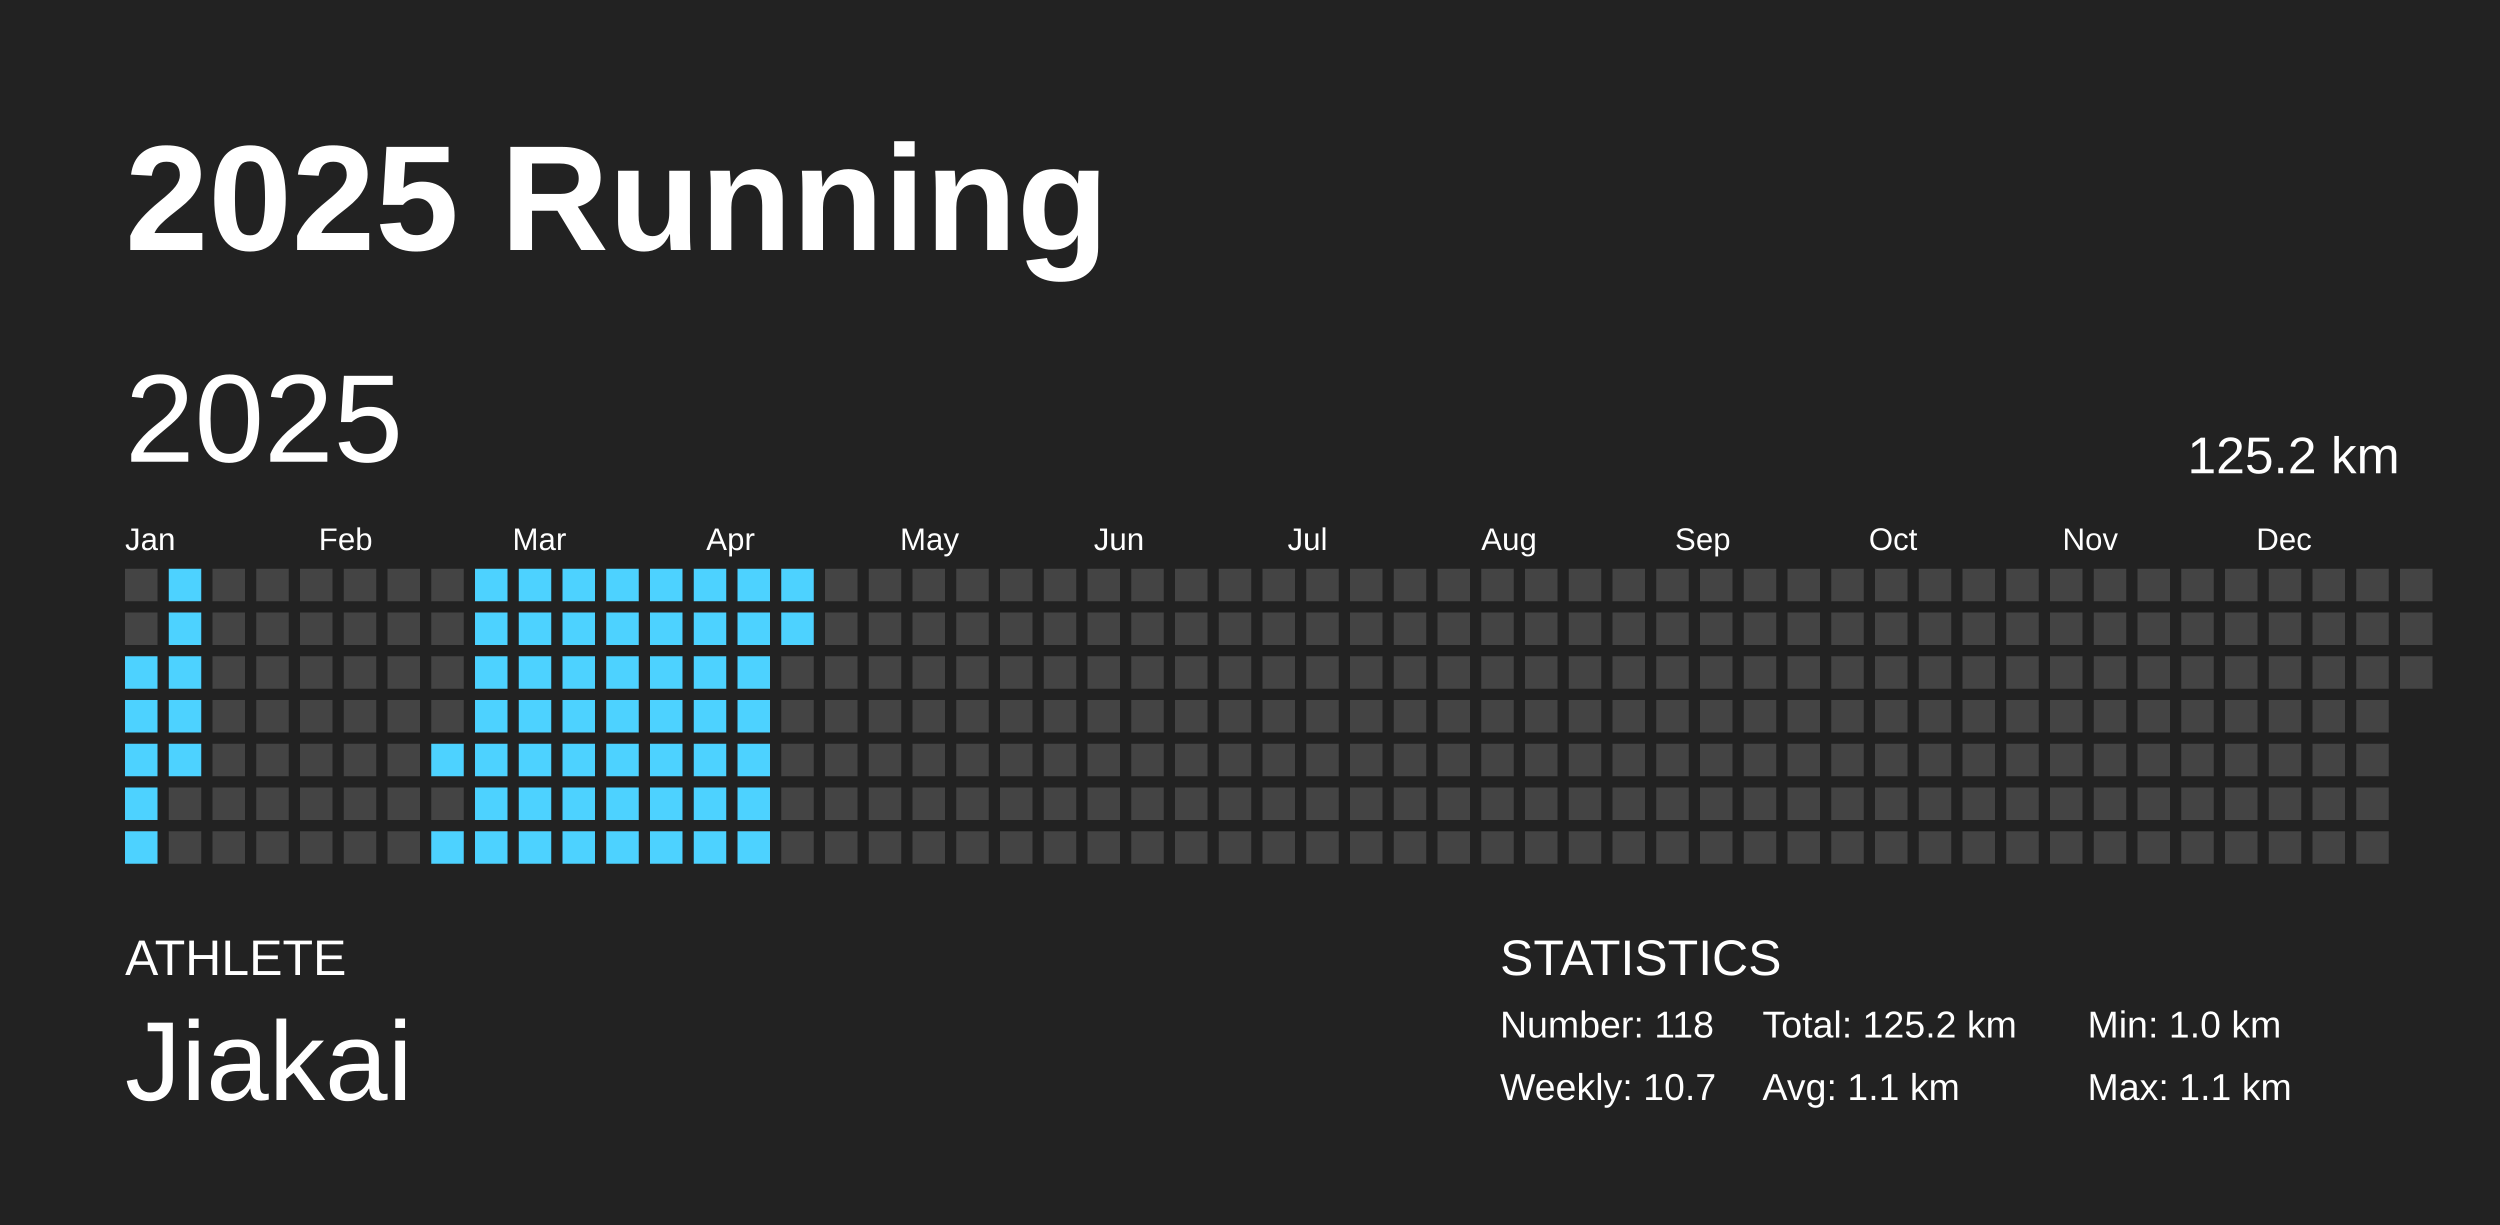
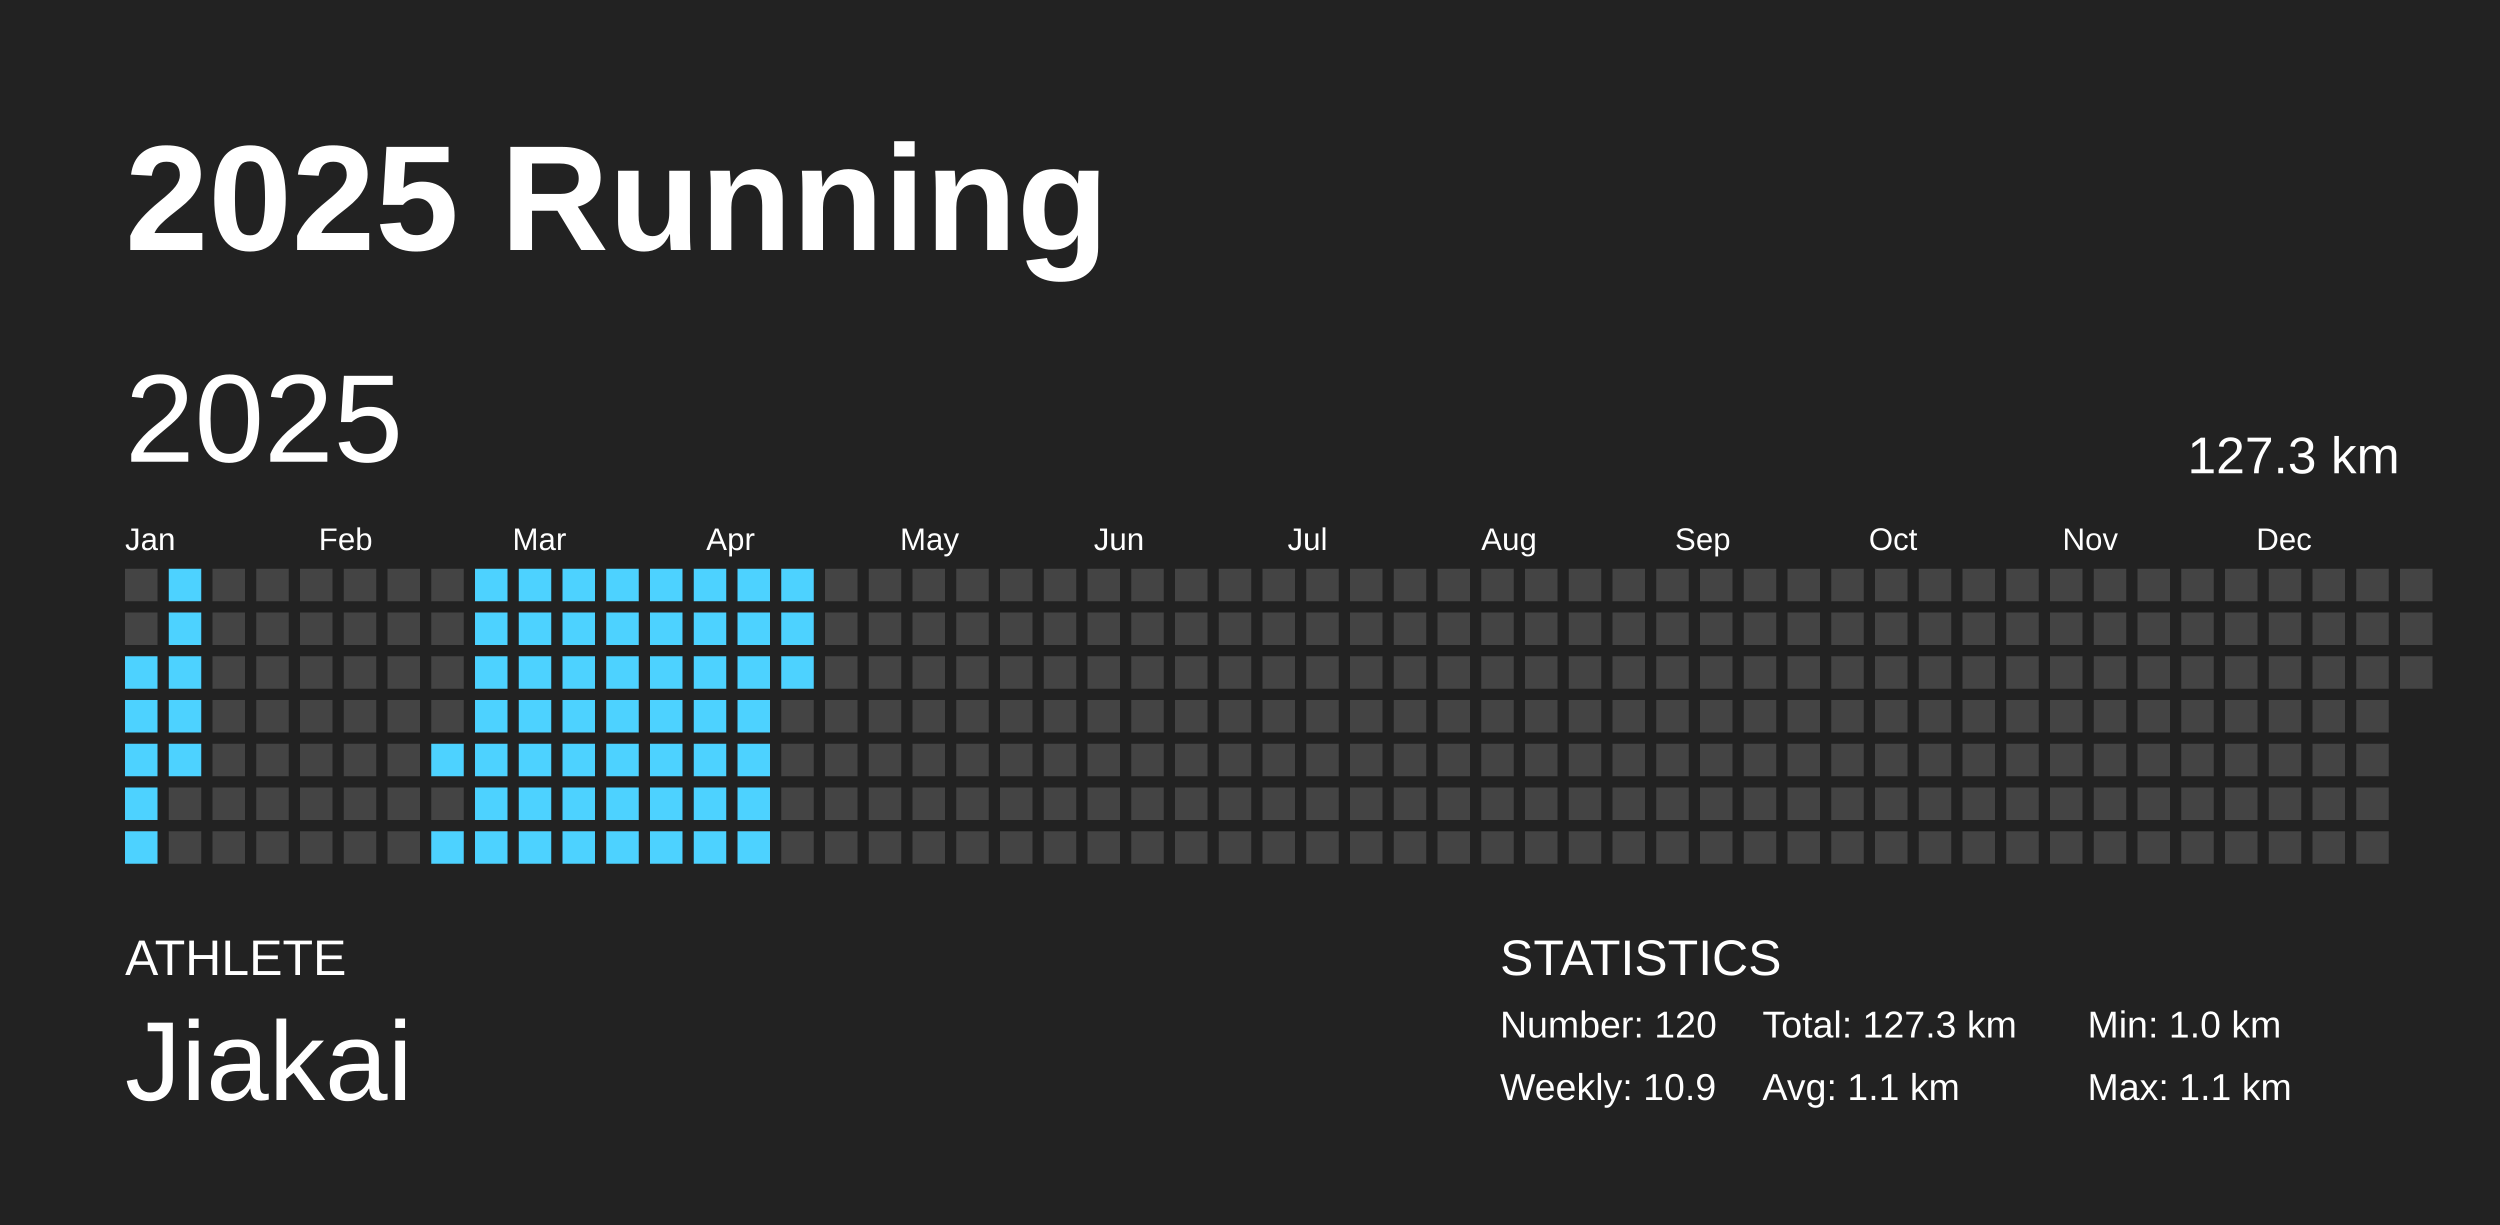
<svg xmlns="http://www.w3.org/2000/svg" baseProfile="full" height="98mm" version="1.1" viewBox="0,0,200,98" width="200mm">
  <defs />
  <rect fill="#222222" height="98" width="200" x="0" y="0" />
  <text fill="#FFFFFF" style="font-size:12px; font-family:Arial; font-weight:bold;" x="10" y="20">2025 Running</text>
  <text fill="#FFFFFF" style="font-size:4px; font-family:Arial" x="10" y="78">ATHLETE</text>
  <text fill="#FFFFFF" style="font-size:9px; font-family:Arial" x="10" y="88">Jiakai</text>
  <text fill="#FFFFFF" style="font-size:4px; font-family:Arial" x="120" y="78">STATISTICS</text>
-   <text fill="#FFFFFF" style="font-size:3px; font-family:Arial" x="120" y="83">Number: 118</text>
-   <text fill="#FFFFFF" style="font-size:3px; font-family:Arial" x="120" y="88">Weekly: 10.7</text>
-   <text fill="#FFFFFF" style="font-size:3px; font-family:Arial" x="141" y="83">Total: 125.2 km</text>
+   <text fill="#FFFFFF" style="font-size:3px; font-family:Arial" x="120" y="83">Number: 120</text>
+   <text fill="#FFFFFF" style="font-size:3px; font-family:Arial" x="120" y="88">Weekly: 10.9</text>
+   <text fill="#FFFFFF" style="font-size:3px; font-family:Arial" x="141" y="83">Total: 127.3 km</text>
  <text fill="#FFFFFF" style="font-size:3px; font-family:Arial" x="141" y="88">Avg: 1.1 km</text>
  <text fill="#FFFFFF" style="font-size:3px; font-family:Arial" x="167" y="83">Min: 1.0 km</text>
  <text fill="#FFFFFF" style="font-size:3px; font-family:Arial" x="167" y="88">Max: 1.1 km</text>
  <text dominant-baseline="hanging" fill="#FFFFFF" style="font-size:10.0px; font-family:Arial;" x="10" y="30">2025</text>
-   <text dominant-baseline="hanging" fill="#FFFFFF" style="font-size:4.125px; font-family:Arial;" x="175" y="35">125.2 km</text>
+   <text dominant-baseline="hanging" fill="#FFFFFF" style="font-size:4.125px; font-family:Arial;" x="175" y="35">127.3 km</text>
  <text fill="#FFFFFF" style="font-size:2.5px; font-family:Arial" x="10.0" y="44">Jan</text>
  <text fill="#FFFFFF" style="font-size:2.5px; font-family:Arial" x="25.5" y="44">Feb</text>
  <text fill="#FFFFFF" style="font-size:2.5px; font-family:Arial" x="41.0" y="44">Mar</text>
  <text fill="#FFFFFF" style="font-size:2.5px; font-family:Arial" x="56.5" y="44">Apr</text>
  <text fill="#FFFFFF" style="font-size:2.5px; font-family:Arial" x="72.0" y="44">May</text>
  <text fill="#FFFFFF" style="font-size:2.5px; font-family:Arial" x="87.5" y="44">Jun</text>
  <text fill="#FFFFFF" style="font-size:2.5px; font-family:Arial" x="103.0" y="44">Jul</text>
  <text fill="#FFFFFF" style="font-size:2.5px; font-family:Arial" x="118.5" y="44">Aug</text>
  <text fill="#FFFFFF" style="font-size:2.5px; font-family:Arial" x="134.0" y="44">Sep</text>
  <text fill="#FFFFFF" style="font-size:2.5px; font-family:Arial" x="149.5" y="44">Oct</text>
  <text fill="#FFFFFF" style="font-size:2.5px; font-family:Arial" x="165.0" y="44">Nov</text>
  <text fill="#FFFFFF" style="font-size:2.5px; font-family:Arial" x="180.5" y="44">Dec</text>
  <rect fill="#444444" height="2.6" width="2.6" x="10.0" y="45.5" />
  <rect fill="#444444" height="2.6" width="2.6" x="10.0" y="49.0" />
  <rect fill="#4dd2ff" height="2.6" width="2.6" x="10.0" y="52.5" />
  <rect fill="#4dd2ff" height="2.6" width="2.6" x="10.0" y="56.0" />
  <rect fill="#4dd2ff" height="2.6" width="2.6" x="10.0" y="59.5" />
  <rect fill="#4dd2ff" height="2.6" width="2.6" x="10.0" y="63.0" />
  <rect fill="#4dd2ff" height="2.6" width="2.6" x="10.0" y="66.5" />
  <rect fill="#4dd2ff" height="2.6" width="2.6" x="13.5" y="45.5" />
  <rect fill="#4dd2ff" height="2.6" width="2.6" x="13.5" y="49.0" />
  <rect fill="#4dd2ff" height="2.6" width="2.6" x="13.5" y="52.5" />
  <rect fill="#4dd2ff" height="2.6" width="2.6" x="13.5" y="56.0" />
  <rect fill="#4dd2ff" height="2.6" width="2.6" x="13.5" y="59.5" />
  <rect fill="#444444" height="2.6" width="2.6" x="13.5" y="63.0" />
  <rect fill="#444444" height="2.6" width="2.6" x="13.5" y="66.5" />
  <rect fill="#444444" height="2.6" width="2.6" x="17.0" y="45.5" />
  <rect fill="#444444" height="2.6" width="2.6" x="17.0" y="49.0" />
  <rect fill="#444444" height="2.6" width="2.6" x="17.0" y="52.5" />
  <rect fill="#444444" height="2.6" width="2.6" x="17.0" y="56.0" />
  <rect fill="#444444" height="2.6" width="2.6" x="17.0" y="59.5" />
  <rect fill="#444444" height="2.6" width="2.6" x="17.0" y="63.0" />
  <rect fill="#444444" height="2.6" width="2.6" x="17.0" y="66.5" />
  <rect fill="#444444" height="2.6" width="2.6" x="20.5" y="45.5" />
  <rect fill="#444444" height="2.6" width="2.6" x="20.5" y="49.0" />
  <rect fill="#444444" height="2.6" width="2.6" x="20.5" y="52.5" />
  <rect fill="#444444" height="2.6" width="2.6" x="20.5" y="56.0" />
  <rect fill="#444444" height="2.6" width="2.6" x="20.5" y="59.5" />
  <rect fill="#444444" height="2.6" width="2.6" x="20.5" y="63.0" />
  <rect fill="#444444" height="2.6" width="2.6" x="20.5" y="66.5" />
  <rect fill="#444444" height="2.6" width="2.6" x="24.0" y="45.5" />
  <rect fill="#444444" height="2.6" width="2.6" x="24.0" y="49.0" />
  <rect fill="#444444" height="2.6" width="2.6" x="24.0" y="52.5" />
  <rect fill="#444444" height="2.6" width="2.6" x="24.0" y="56.0" />
  <rect fill="#444444" height="2.6" width="2.6" x="24.0" y="59.5" />
  <rect fill="#444444" height="2.6" width="2.6" x="24.0" y="63.0" />
  <rect fill="#444444" height="2.6" width="2.6" x="24.0" y="66.5" />
  <rect fill="#444444" height="2.6" width="2.6" x="27.5" y="45.5" />
  <rect fill="#444444" height="2.6" width="2.6" x="27.5" y="49.0" />
  <rect fill="#444444" height="2.6" width="2.6" x="27.5" y="52.5" />
  <rect fill="#444444" height="2.6" width="2.6" x="27.5" y="56.0" />
  <rect fill="#444444" height="2.6" width="2.6" x="27.5" y="59.5" />
  <rect fill="#444444" height="2.6" width="2.6" x="27.5" y="63.0" />
  <rect fill="#444444" height="2.6" width="2.6" x="27.5" y="66.5" />
  <rect fill="#444444" height="2.6" width="2.6" x="31.0" y="45.5" />
  <rect fill="#444444" height="2.6" width="2.6" x="31.0" y="49.0" />
  <rect fill="#444444" height="2.6" width="2.6" x="31.0" y="52.5" />
  <rect fill="#444444" height="2.6" width="2.6" x="31.0" y="56.0" />
  <rect fill="#444444" height="2.6" width="2.6" x="31.0" y="59.5" />
  <rect fill="#444444" height="2.6" width="2.6" x="31.0" y="63.0" />
  <rect fill="#444444" height="2.6" width="2.6" x="31.0" y="66.5" />
  <rect fill="#444444" height="2.6" width="2.6" x="34.5" y="45.5" />
  <rect fill="#444444" height="2.6" width="2.6" x="34.5" y="49.0" />
  <rect fill="#444444" height="2.6" width="2.6" x="34.5" y="52.5" />
  <rect fill="#444444" height="2.6" width="2.6" x="34.5" y="56.0" />
  <rect fill="#4dd2ff" height="2.6" width="2.6" x="34.5" y="59.5" />
  <rect fill="#444444" height="2.6" width="2.6" x="34.5" y="63.0" />
  <rect fill="#4dd2ff" height="2.6" width="2.6" x="34.5" y="66.5" />
  <rect fill="#4dd2ff" height="2.6" width="2.6" x="38.0" y="45.5" />
  <rect fill="#4dd2ff" height="2.6" width="2.6" x="38.0" y="49.0" />
  <rect fill="#4dd2ff" height="2.6" width="2.6" x="38.0" y="52.5" />
  <rect fill="#4dd2ff" height="2.6" width="2.6" x="38.0" y="56.0" />
  <rect fill="#4dd2ff" height="2.6" width="2.6" x="38.0" y="59.5" />
  <rect fill="#4dd2ff" height="2.6" width="2.6" x="38.0" y="63.0" />
  <rect fill="#4dd2ff" height="2.6" width="2.6" x="38.0" y="66.5" />
  <rect fill="#4dd2ff" height="2.6" width="2.6" x="41.5" y="45.5" />
  <rect fill="#4dd2ff" height="2.6" width="2.6" x="41.5" y="49.0" />
  <rect fill="#4dd2ff" height="2.6" width="2.6" x="41.5" y="52.5" />
  <rect fill="#4dd2ff" height="2.6" width="2.6" x="41.5" y="56.0" />
  <rect fill="#4dd2ff" height="2.6" width="2.6" x="41.5" y="59.5" />
  <rect fill="#4dd2ff" height="2.6" width="2.6" x="41.5" y="63.0" />
  <rect fill="#4dd2ff" height="2.6" width="2.6" x="41.5" y="66.5" />
  <rect fill="#4dd2ff" height="2.6" width="2.6" x="45.0" y="45.5" />
  <rect fill="#4dd2ff" height="2.6" width="2.6" x="45.0" y="49.0" />
  <rect fill="#4dd2ff" height="2.6" width="2.6" x="45.0" y="52.5" />
  <rect fill="#4dd2ff" height="2.6" width="2.6" x="45.0" y="56.0" />
  <rect fill="#4dd2ff" height="2.6" width="2.6" x="45.0" y="59.5" />
  <rect fill="#4dd2ff" height="2.6" width="2.6" x="45.0" y="63.0" />
  <rect fill="#4dd2ff" height="2.6" width="2.6" x="45.0" y="66.5" />
  <rect fill="#4dd2ff" height="2.6" width="2.6" x="48.5" y="45.5" />
  <rect fill="#4dd2ff" height="2.6" width="2.6" x="48.5" y="49.0" />
  <rect fill="#4dd2ff" height="2.6" width="2.6" x="48.5" y="52.5" />
  <rect fill="#4dd2ff" height="2.6" width="2.6" x="48.5" y="56.0" />
  <rect fill="#4dd2ff" height="2.6" width="2.6" x="48.5" y="59.5" />
  <rect fill="#4dd2ff" height="2.6" width="2.6" x="48.5" y="63.0" />
  <rect fill="#4dd2ff" height="2.6" width="2.6" x="48.5" y="66.5" />
  <rect fill="#4dd2ff" height="2.6" width="2.6" x="52.0" y="45.5" />
  <rect fill="#4dd2ff" height="2.6" width="2.6" x="52.0" y="49.0" />
  <rect fill="#4dd2ff" height="2.6" width="2.6" x="52.0" y="52.5" />
  <rect fill="#4dd2ff" height="2.6" width="2.6" x="52.0" y="56.0" />
  <rect fill="#4dd2ff" height="2.6" width="2.6" x="52.0" y="59.5" />
  <rect fill="#4dd2ff" height="2.6" width="2.6" x="52.0" y="63.0" />
  <rect fill="#4dd2ff" height="2.6" width="2.6" x="52.0" y="66.5" />
  <rect fill="#4dd2ff" height="2.6" width="2.6" x="55.5" y="45.5" />
  <rect fill="#4dd2ff" height="2.6" width="2.6" x="55.5" y="49.0" />
  <rect fill="#4dd2ff" height="2.6" width="2.6" x="55.5" y="52.5" />
  <rect fill="#4dd2ff" height="2.6" width="2.6" x="55.5" y="56.0" />
  <rect fill="#4dd2ff" height="2.6" width="2.6" x="55.5" y="59.5" />
  <rect fill="#4dd2ff" height="2.6" width="2.6" x="55.5" y="63.0" />
  <rect fill="#4dd2ff" height="2.6" width="2.6" x="55.5" y="66.5" />
  <rect fill="#4dd2ff" height="2.6" width="2.6" x="59.0" y="45.5" />
  <rect fill="#4dd2ff" height="2.6" width="2.6" x="59.0" y="49.0" />
  <rect fill="#4dd2ff" height="2.6" width="2.6" x="59.0" y="52.5" />
  <rect fill="#4dd2ff" height="2.6" width="2.6" x="59.0" y="56.0" />
  <rect fill="#4dd2ff" height="2.6" width="2.6" x="59.0" y="59.5" />
  <rect fill="#4dd2ff" height="2.6" width="2.6" x="59.0" y="63.0" />
  <rect fill="#4dd2ff" height="2.6" width="2.6" x="59.0" y="66.5" />
  <rect fill="#4dd2ff" height="2.6" width="2.6" x="62.5" y="45.5" />
  <rect fill="#4dd2ff" height="2.6" width="2.6" x="62.5" y="49.0" />
-   <rect fill="#444444" height="2.6" width="2.6" x="62.5" y="52.5" />
+   <rect fill="#4dd2ff" height="2.6" width="2.6" x="62.5" y="52.5" />
  <rect fill="#444444" height="2.6" width="2.6" x="62.5" y="56.0" />
  <rect fill="#444444" height="2.6" width="2.6" x="62.5" y="59.5" />
  <rect fill="#444444" height="2.6" width="2.6" x="62.5" y="63.0" />
  <rect fill="#444444" height="2.6" width="2.6" x="62.5" y="66.5" />
  <rect fill="#444444" height="2.6" width="2.6" x="66.0" y="45.5" />
  <rect fill="#444444" height="2.6" width="2.6" x="66.0" y="49.0" />
  <rect fill="#444444" height="2.6" width="2.6" x="66.0" y="52.5" />
  <rect fill="#444444" height="2.6" width="2.6" x="66.0" y="56.0" />
  <rect fill="#444444" height="2.6" width="2.6" x="66.0" y="59.5" />
  <rect fill="#444444" height="2.6" width="2.6" x="66.0" y="63.0" />
  <rect fill="#444444" height="2.6" width="2.6" x="66.0" y="66.5" />
  <rect fill="#444444" height="2.6" width="2.6" x="69.5" y="45.5" />
  <rect fill="#444444" height="2.6" width="2.6" x="69.5" y="49.0" />
  <rect fill="#444444" height="2.6" width="2.6" x="69.5" y="52.5" />
  <rect fill="#444444" height="2.6" width="2.6" x="69.5" y="56.0" />
  <rect fill="#444444" height="2.6" width="2.6" x="69.5" y="59.5" />
  <rect fill="#444444" height="2.6" width="2.6" x="69.5" y="63.0" />
  <rect fill="#444444" height="2.6" width="2.6" x="69.5" y="66.5" />
  <rect fill="#444444" height="2.6" width="2.6" x="73.0" y="45.5" />
  <rect fill="#444444" height="2.6" width="2.6" x="73.0" y="49.0" />
  <rect fill="#444444" height="2.6" width="2.6" x="73.0" y="52.5" />
  <rect fill="#444444" height="2.6" width="2.6" x="73.0" y="56.0" />
  <rect fill="#444444" height="2.6" width="2.6" x="73.0" y="59.5" />
  <rect fill="#444444" height="2.6" width="2.6" x="73.0" y="63.0" />
  <rect fill="#444444" height="2.6" width="2.6" x="73.0" y="66.5" />
  <rect fill="#444444" height="2.6" width="2.6" x="76.5" y="45.5" />
  <rect fill="#444444" height="2.6" width="2.6" x="76.5" y="49.0" />
  <rect fill="#444444" height="2.6" width="2.6" x="76.5" y="52.5" />
  <rect fill="#444444" height="2.6" width="2.6" x="76.5" y="56.0" />
  <rect fill="#444444" height="2.6" width="2.6" x="76.5" y="59.5" />
  <rect fill="#444444" height="2.6" width="2.6" x="76.5" y="63.0" />
  <rect fill="#444444" height="2.6" width="2.6" x="76.5" y="66.5" />
  <rect fill="#444444" height="2.6" width="2.6" x="80.0" y="45.5" />
  <rect fill="#444444" height="2.6" width="2.6" x="80.0" y="49.0" />
  <rect fill="#444444" height="2.6" width="2.6" x="80.0" y="52.5" />
  <rect fill="#444444" height="2.6" width="2.6" x="80.0" y="56.0" />
  <rect fill="#444444" height="2.6" width="2.6" x="80.0" y="59.5" />
  <rect fill="#444444" height="2.6" width="2.6" x="80.0" y="63.0" />
  <rect fill="#444444" height="2.6" width="2.6" x="80.0" y="66.5" />
  <rect fill="#444444" height="2.6" width="2.6" x="83.5" y="45.5" />
  <rect fill="#444444" height="2.6" width="2.6" x="83.5" y="49.0" />
  <rect fill="#444444" height="2.6" width="2.6" x="83.5" y="52.5" />
  <rect fill="#444444" height="2.6" width="2.6" x="83.5" y="56.0" />
  <rect fill="#444444" height="2.6" width="2.6" x="83.5" y="59.5" />
  <rect fill="#444444" height="2.6" width="2.6" x="83.5" y="63.0" />
  <rect fill="#444444" height="2.6" width="2.6" x="83.5" y="66.5" />
  <rect fill="#444444" height="2.6" width="2.6" x="87.0" y="45.5" />
  <rect fill="#444444" height="2.6" width="2.6" x="87.0" y="49.0" />
  <rect fill="#444444" height="2.6" width="2.6" x="87.0" y="52.5" />
  <rect fill="#444444" height="2.6" width="2.6" x="87.0" y="56.0" />
  <rect fill="#444444" height="2.6" width="2.6" x="87.0" y="59.5" />
  <rect fill="#444444" height="2.6" width="2.6" x="87.0" y="63.0" />
  <rect fill="#444444" height="2.6" width="2.6" x="87.0" y="66.5" />
  <rect fill="#444444" height="2.6" width="2.6" x="90.5" y="45.5" />
  <rect fill="#444444" height="2.6" width="2.6" x="90.5" y="49.0" />
  <rect fill="#444444" height="2.6" width="2.6" x="90.5" y="52.5" />
  <rect fill="#444444" height="2.6" width="2.6" x="90.5" y="56.0" />
  <rect fill="#444444" height="2.6" width="2.6" x="90.5" y="59.5" />
  <rect fill="#444444" height="2.6" width="2.6" x="90.5" y="63.0" />
  <rect fill="#444444" height="2.6" width="2.6" x="90.5" y="66.5" />
  <rect fill="#444444" height="2.6" width="2.6" x="94.0" y="45.5" />
  <rect fill="#444444" height="2.6" width="2.6" x="94.0" y="49.0" />
  <rect fill="#444444" height="2.6" width="2.6" x="94.0" y="52.5" />
  <rect fill="#444444" height="2.6" width="2.6" x="94.0" y="56.0" />
  <rect fill="#444444" height="2.6" width="2.6" x="94.0" y="59.5" />
  <rect fill="#444444" height="2.6" width="2.6" x="94.0" y="63.0" />
  <rect fill="#444444" height="2.6" width="2.6" x="94.0" y="66.5" />
  <rect fill="#444444" height="2.6" width="2.6" x="97.5" y="45.5" />
  <rect fill="#444444" height="2.6" width="2.6" x="97.5" y="49.0" />
  <rect fill="#444444" height="2.6" width="2.6" x="97.5" y="52.5" />
  <rect fill="#444444" height="2.6" width="2.6" x="97.5" y="56.0" />
  <rect fill="#444444" height="2.6" width="2.6" x="97.5" y="59.5" />
  <rect fill="#444444" height="2.6" width="2.6" x="97.5" y="63.0" />
  <rect fill="#444444" height="2.6" width="2.6" x="97.5" y="66.5" />
  <rect fill="#444444" height="2.6" width="2.6" x="101.0" y="45.5" />
  <rect fill="#444444" height="2.6" width="2.6" x="101.0" y="49.0" />
  <rect fill="#444444" height="2.6" width="2.6" x="101.0" y="52.5" />
  <rect fill="#444444" height="2.6" width="2.6" x="101.0" y="56.0" />
  <rect fill="#444444" height="2.6" width="2.6" x="101.0" y="59.5" />
  <rect fill="#444444" height="2.6" width="2.6" x="101.0" y="63.0" />
  <rect fill="#444444" height="2.6" width="2.6" x="101.0" y="66.5" />
  <rect fill="#444444" height="2.6" width="2.6" x="104.5" y="45.5" />
  <rect fill="#444444" height="2.6" width="2.6" x="104.5" y="49.0" />
  <rect fill="#444444" height="2.6" width="2.6" x="104.5" y="52.5" />
  <rect fill="#444444" height="2.6" width="2.6" x="104.5" y="56.0" />
  <rect fill="#444444" height="2.6" width="2.6" x="104.5" y="59.5" />
  <rect fill="#444444" height="2.6" width="2.6" x="104.5" y="63.0" />
  <rect fill="#444444" height="2.6" width="2.6" x="104.5" y="66.5" />
  <rect fill="#444444" height="2.6" width="2.6" x="108.0" y="45.5" />
  <rect fill="#444444" height="2.6" width="2.6" x="108.0" y="49.0" />
  <rect fill="#444444" height="2.6" width="2.6" x="108.0" y="52.5" />
  <rect fill="#444444" height="2.6" width="2.6" x="108.0" y="56.0" />
  <rect fill="#444444" height="2.6" width="2.6" x="108.0" y="59.5" />
  <rect fill="#444444" height="2.6" width="2.6" x="108.0" y="63.0" />
  <rect fill="#444444" height="2.6" width="2.6" x="108.0" y="66.5" />
  <rect fill="#444444" height="2.6" width="2.6" x="111.5" y="45.5" />
  <rect fill="#444444" height="2.6" width="2.6" x="111.5" y="49.0" />
  <rect fill="#444444" height="2.6" width="2.6" x="111.5" y="52.5" />
  <rect fill="#444444" height="2.6" width="2.6" x="111.5" y="56.0" />
  <rect fill="#444444" height="2.6" width="2.6" x="111.5" y="59.5" />
  <rect fill="#444444" height="2.6" width="2.6" x="111.5" y="63.0" />
  <rect fill="#444444" height="2.6" width="2.6" x="111.5" y="66.5" />
  <rect fill="#444444" height="2.6" width="2.6" x="115.0" y="45.5" />
  <rect fill="#444444" height="2.6" width="2.6" x="115.0" y="49.0" />
  <rect fill="#444444" height="2.6" width="2.6" x="115.0" y="52.5" />
  <rect fill="#444444" height="2.6" width="2.6" x="115.0" y="56.0" />
  <rect fill="#444444" height="2.6" width="2.6" x="115.0" y="59.5" />
  <rect fill="#444444" height="2.6" width="2.6" x="115.0" y="63.0" />
  <rect fill="#444444" height="2.6" width="2.6" x="115.0" y="66.5" />
  <rect fill="#444444" height="2.6" width="2.6" x="118.5" y="45.5" />
  <rect fill="#444444" height="2.6" width="2.6" x="118.5" y="49.0" />
  <rect fill="#444444" height="2.6" width="2.6" x="118.5" y="52.5" />
  <rect fill="#444444" height="2.6" width="2.6" x="118.5" y="56.0" />
  <rect fill="#444444" height="2.6" width="2.6" x="118.5" y="59.5" />
  <rect fill="#444444" height="2.6" width="2.6" x="118.5" y="63.0" />
  <rect fill="#444444" height="2.6" width="2.6" x="118.5" y="66.5" />
  <rect fill="#444444" height="2.6" width="2.6" x="122.0" y="45.5" />
  <rect fill="#444444" height="2.6" width="2.6" x="122.0" y="49.0" />
  <rect fill="#444444" height="2.6" width="2.6" x="122.0" y="52.5" />
  <rect fill="#444444" height="2.6" width="2.6" x="122.0" y="56.0" />
  <rect fill="#444444" height="2.6" width="2.6" x="122.0" y="59.5" />
  <rect fill="#444444" height="2.6" width="2.6" x="122.0" y="63.0" />
  <rect fill="#444444" height="2.6" width="2.6" x="122.0" y="66.5" />
  <rect fill="#444444" height="2.6" width="2.6" x="125.5" y="45.5" />
  <rect fill="#444444" height="2.6" width="2.6" x="125.5" y="49.0" />
  <rect fill="#444444" height="2.6" width="2.6" x="125.5" y="52.5" />
  <rect fill="#444444" height="2.6" width="2.6" x="125.5" y="56.0" />
  <rect fill="#444444" height="2.6" width="2.6" x="125.5" y="59.5" />
  <rect fill="#444444" height="2.6" width="2.6" x="125.5" y="63.0" />
  <rect fill="#444444" height="2.6" width="2.6" x="125.5" y="66.5" />
  <rect fill="#444444" height="2.6" width="2.6" x="129.0" y="45.5" />
  <rect fill="#444444" height="2.6" width="2.6" x="129.0" y="49.0" />
  <rect fill="#444444" height="2.6" width="2.6" x="129.0" y="52.5" />
  <rect fill="#444444" height="2.6" width="2.6" x="129.0" y="56.0" />
  <rect fill="#444444" height="2.6" width="2.6" x="129.0" y="59.5" />
  <rect fill="#444444" height="2.6" width="2.6" x="129.0" y="63.0" />
  <rect fill="#444444" height="2.6" width="2.6" x="129.0" y="66.5" />
  <rect fill="#444444" height="2.6" width="2.6" x="132.5" y="45.5" />
  <rect fill="#444444" height="2.6" width="2.6" x="132.5" y="49.0" />
  <rect fill="#444444" height="2.6" width="2.6" x="132.5" y="52.5" />
  <rect fill="#444444" height="2.6" width="2.6" x="132.5" y="56.0" />
  <rect fill="#444444" height="2.6" width="2.6" x="132.5" y="59.5" />
  <rect fill="#444444" height="2.6" width="2.6" x="132.5" y="63.0" />
  <rect fill="#444444" height="2.6" width="2.6" x="132.5" y="66.5" />
  <rect fill="#444444" height="2.6" width="2.6" x="136.0" y="45.5" />
  <rect fill="#444444" height="2.6" width="2.6" x="136.0" y="49.0" />
  <rect fill="#444444" height="2.6" width="2.6" x="136.0" y="52.5" />
  <rect fill="#444444" height="2.6" width="2.6" x="136.0" y="56.0" />
  <rect fill="#444444" height="2.6" width="2.6" x="136.0" y="59.5" />
  <rect fill="#444444" height="2.6" width="2.6" x="136.0" y="63.0" />
  <rect fill="#444444" height="2.6" width="2.6" x="136.0" y="66.5" />
  <rect fill="#444444" height="2.6" width="2.6" x="139.5" y="45.5" />
  <rect fill="#444444" height="2.6" width="2.6" x="139.5" y="49.0" />
  <rect fill="#444444" height="2.6" width="2.6" x="139.5" y="52.5" />
  <rect fill="#444444" height="2.6" width="2.6" x="139.5" y="56.0" />
  <rect fill="#444444" height="2.6" width="2.6" x="139.5" y="59.5" />
  <rect fill="#444444" height="2.6" width="2.6" x="139.5" y="63.0" />
  <rect fill="#444444" height="2.6" width="2.6" x="139.5" y="66.5" />
  <rect fill="#444444" height="2.6" width="2.6" x="143.0" y="45.5" />
  <rect fill="#444444" height="2.6" width="2.6" x="143.0" y="49.0" />
  <rect fill="#444444" height="2.6" width="2.6" x="143.0" y="52.5" />
  <rect fill="#444444" height="2.6" width="2.6" x="143.0" y="56.0" />
  <rect fill="#444444" height="2.6" width="2.6" x="143.0" y="59.5" />
  <rect fill="#444444" height="2.6" width="2.6" x="143.0" y="63.0" />
  <rect fill="#444444" height="2.6" width="2.6" x="143.0" y="66.5" />
  <rect fill="#444444" height="2.6" width="2.6" x="146.5" y="45.5" />
  <rect fill="#444444" height="2.6" width="2.6" x="146.5" y="49.0" />
  <rect fill="#444444" height="2.6" width="2.6" x="146.5" y="52.5" />
  <rect fill="#444444" height="2.6" width="2.6" x="146.5" y="56.0" />
  <rect fill="#444444" height="2.6" width="2.6" x="146.5" y="59.5" />
  <rect fill="#444444" height="2.6" width="2.6" x="146.5" y="63.0" />
  <rect fill="#444444" height="2.6" width="2.6" x="146.5" y="66.5" />
  <rect fill="#444444" height="2.6" width="2.6" x="150.0" y="45.5" />
  <rect fill="#444444" height="2.6" width="2.6" x="150.0" y="49.0" />
  <rect fill="#444444" height="2.6" width="2.6" x="150.0" y="52.5" />
  <rect fill="#444444" height="2.6" width="2.6" x="150.0" y="56.0" />
  <rect fill="#444444" height="2.6" width="2.6" x="150.0" y="59.5" />
  <rect fill="#444444" height="2.6" width="2.6" x="150.0" y="63.0" />
  <rect fill="#444444" height="2.6" width="2.6" x="150.0" y="66.5" />
  <rect fill="#444444" height="2.6" width="2.6" x="153.5" y="45.5" />
  <rect fill="#444444" height="2.6" width="2.6" x="153.5" y="49.0" />
  <rect fill="#444444" height="2.6" width="2.6" x="153.5" y="52.5" />
  <rect fill="#444444" height="2.6" width="2.6" x="153.5" y="56.0" />
  <rect fill="#444444" height="2.6" width="2.6" x="153.5" y="59.5" />
  <rect fill="#444444" height="2.6" width="2.6" x="153.5" y="63.0" />
  <rect fill="#444444" height="2.6" width="2.6" x="153.5" y="66.5" />
  <rect fill="#444444" height="2.6" width="2.6" x="157.0" y="45.5" />
  <rect fill="#444444" height="2.6" width="2.6" x="157.0" y="49.0" />
  <rect fill="#444444" height="2.6" width="2.6" x="157.0" y="52.5" />
  <rect fill="#444444" height="2.6" width="2.6" x="157.0" y="56.0" />
  <rect fill="#444444" height="2.6" width="2.6" x="157.0" y="59.5" />
  <rect fill="#444444" height="2.6" width="2.6" x="157.0" y="63.0" />
  <rect fill="#444444" height="2.6" width="2.6" x="157.0" y="66.5" />
  <rect fill="#444444" height="2.6" width="2.6" x="160.5" y="45.5" />
  <rect fill="#444444" height="2.6" width="2.6" x="160.5" y="49.0" />
  <rect fill="#444444" height="2.6" width="2.6" x="160.5" y="52.5" />
  <rect fill="#444444" height="2.6" width="2.6" x="160.5" y="56.0" />
  <rect fill="#444444" height="2.6" width="2.6" x="160.5" y="59.5" />
  <rect fill="#444444" height="2.6" width="2.6" x="160.5" y="63.0" />
  <rect fill="#444444" height="2.6" width="2.6" x="160.5" y="66.5" />
  <rect fill="#444444" height="2.6" width="2.6" x="164.0" y="45.5" />
  <rect fill="#444444" height="2.6" width="2.6" x="164.0" y="49.0" />
  <rect fill="#444444" height="2.6" width="2.6" x="164.0" y="52.5" />
  <rect fill="#444444" height="2.6" width="2.6" x="164.0" y="56.0" />
  <rect fill="#444444" height="2.6" width="2.6" x="164.0" y="59.5" />
  <rect fill="#444444" height="2.6" width="2.6" x="164.0" y="63.0" />
  <rect fill="#444444" height="2.6" width="2.6" x="164.0" y="66.5" />
  <rect fill="#444444" height="2.6" width="2.6" x="167.5" y="45.5" />
  <rect fill="#444444" height="2.6" width="2.6" x="167.5" y="49.0" />
  <rect fill="#444444" height="2.6" width="2.6" x="167.5" y="52.5" />
  <rect fill="#444444" height="2.6" width="2.6" x="167.5" y="56.0" />
  <rect fill="#444444" height="2.6" width="2.6" x="167.5" y="59.5" />
  <rect fill="#444444" height="2.6" width="2.6" x="167.5" y="63.0" />
  <rect fill="#444444" height="2.6" width="2.6" x="167.5" y="66.5" />
  <rect fill="#444444" height="2.6" width="2.6" x="171.0" y="45.5" />
  <rect fill="#444444" height="2.6" width="2.6" x="171.0" y="49.0" />
  <rect fill="#444444" height="2.6" width="2.6" x="171.0" y="52.5" />
  <rect fill="#444444" height="2.6" width="2.6" x="171.0" y="56.0" />
  <rect fill="#444444" height="2.6" width="2.6" x="171.0" y="59.5" />
  <rect fill="#444444" height="2.6" width="2.6" x="171.0" y="63.0" />
  <rect fill="#444444" height="2.6" width="2.6" x="171.0" y="66.5" />
  <rect fill="#444444" height="2.6" width="2.6" x="174.5" y="45.5" />
  <rect fill="#444444" height="2.6" width="2.6" x="174.5" y="49.0" />
  <rect fill="#444444" height="2.6" width="2.6" x="174.5" y="52.5" />
  <rect fill="#444444" height="2.6" width="2.6" x="174.5" y="56.0" />
  <rect fill="#444444" height="2.6" width="2.6" x="174.5" y="59.5" />
  <rect fill="#444444" height="2.6" width="2.6" x="174.5" y="63.0" />
  <rect fill="#444444" height="2.6" width="2.6" x="174.5" y="66.5" />
  <rect fill="#444444" height="2.6" width="2.6" x="178.0" y="45.5" />
  <rect fill="#444444" height="2.6" width="2.6" x="178.0" y="49.0" />
  <rect fill="#444444" height="2.6" width="2.6" x="178.0" y="52.5" />
  <rect fill="#444444" height="2.6" width="2.6" x="178.0" y="56.0" />
  <rect fill="#444444" height="2.6" width="2.6" x="178.0" y="59.5" />
  <rect fill="#444444" height="2.6" width="2.6" x="178.0" y="63.0" />
  <rect fill="#444444" height="2.6" width="2.6" x="178.0" y="66.5" />
  <rect fill="#444444" height="2.6" width="2.6" x="181.5" y="45.5" />
  <rect fill="#444444" height="2.6" width="2.6" x="181.5" y="49.0" />
  <rect fill="#444444" height="2.6" width="2.6" x="181.5" y="52.5" />
  <rect fill="#444444" height="2.6" width="2.6" x="181.5" y="56.0" />
  <rect fill="#444444" height="2.6" width="2.6" x="181.5" y="59.5" />
  <rect fill="#444444" height="2.6" width="2.6" x="181.5" y="63.0" />
  <rect fill="#444444" height="2.6" width="2.6" x="181.5" y="66.5" />
  <rect fill="#444444" height="2.6" width="2.6" x="185.0" y="45.5" />
  <rect fill="#444444" height="2.6" width="2.6" x="185.0" y="49.0" />
  <rect fill="#444444" height="2.6" width="2.6" x="185.0" y="52.5" />
  <rect fill="#444444" height="2.6" width="2.6" x="185.0" y="56.0" />
  <rect fill="#444444" height="2.6" width="2.6" x="185.0" y="59.5" />
  <rect fill="#444444" height="2.6" width="2.6" x="185.0" y="63.0" />
  <rect fill="#444444" height="2.6" width="2.6" x="185.0" y="66.5" />
  <rect fill="#444444" height="2.6" width="2.6" x="188.5" y="45.5" />
  <rect fill="#444444" height="2.6" width="2.6" x="188.5" y="49.0" />
  <rect fill="#444444" height="2.6" width="2.6" x="188.5" y="52.5" />
  <rect fill="#444444" height="2.6" width="2.6" x="188.5" y="56.0" />
  <rect fill="#444444" height="2.6" width="2.6" x="188.5" y="59.5" />
  <rect fill="#444444" height="2.6" width="2.6" x="188.5" y="63.0" />
  <rect fill="#444444" height="2.6" width="2.6" x="188.5" y="66.5" />
  <rect fill="#444444" height="2.6" width="2.6" x="192.0" y="45.5" />
  <rect fill="#444444" height="2.6" width="2.6" x="192.0" y="49.0" />
  <rect fill="#444444" height="2.6" width="2.6" x="192.0" y="52.5" />
</svg>
